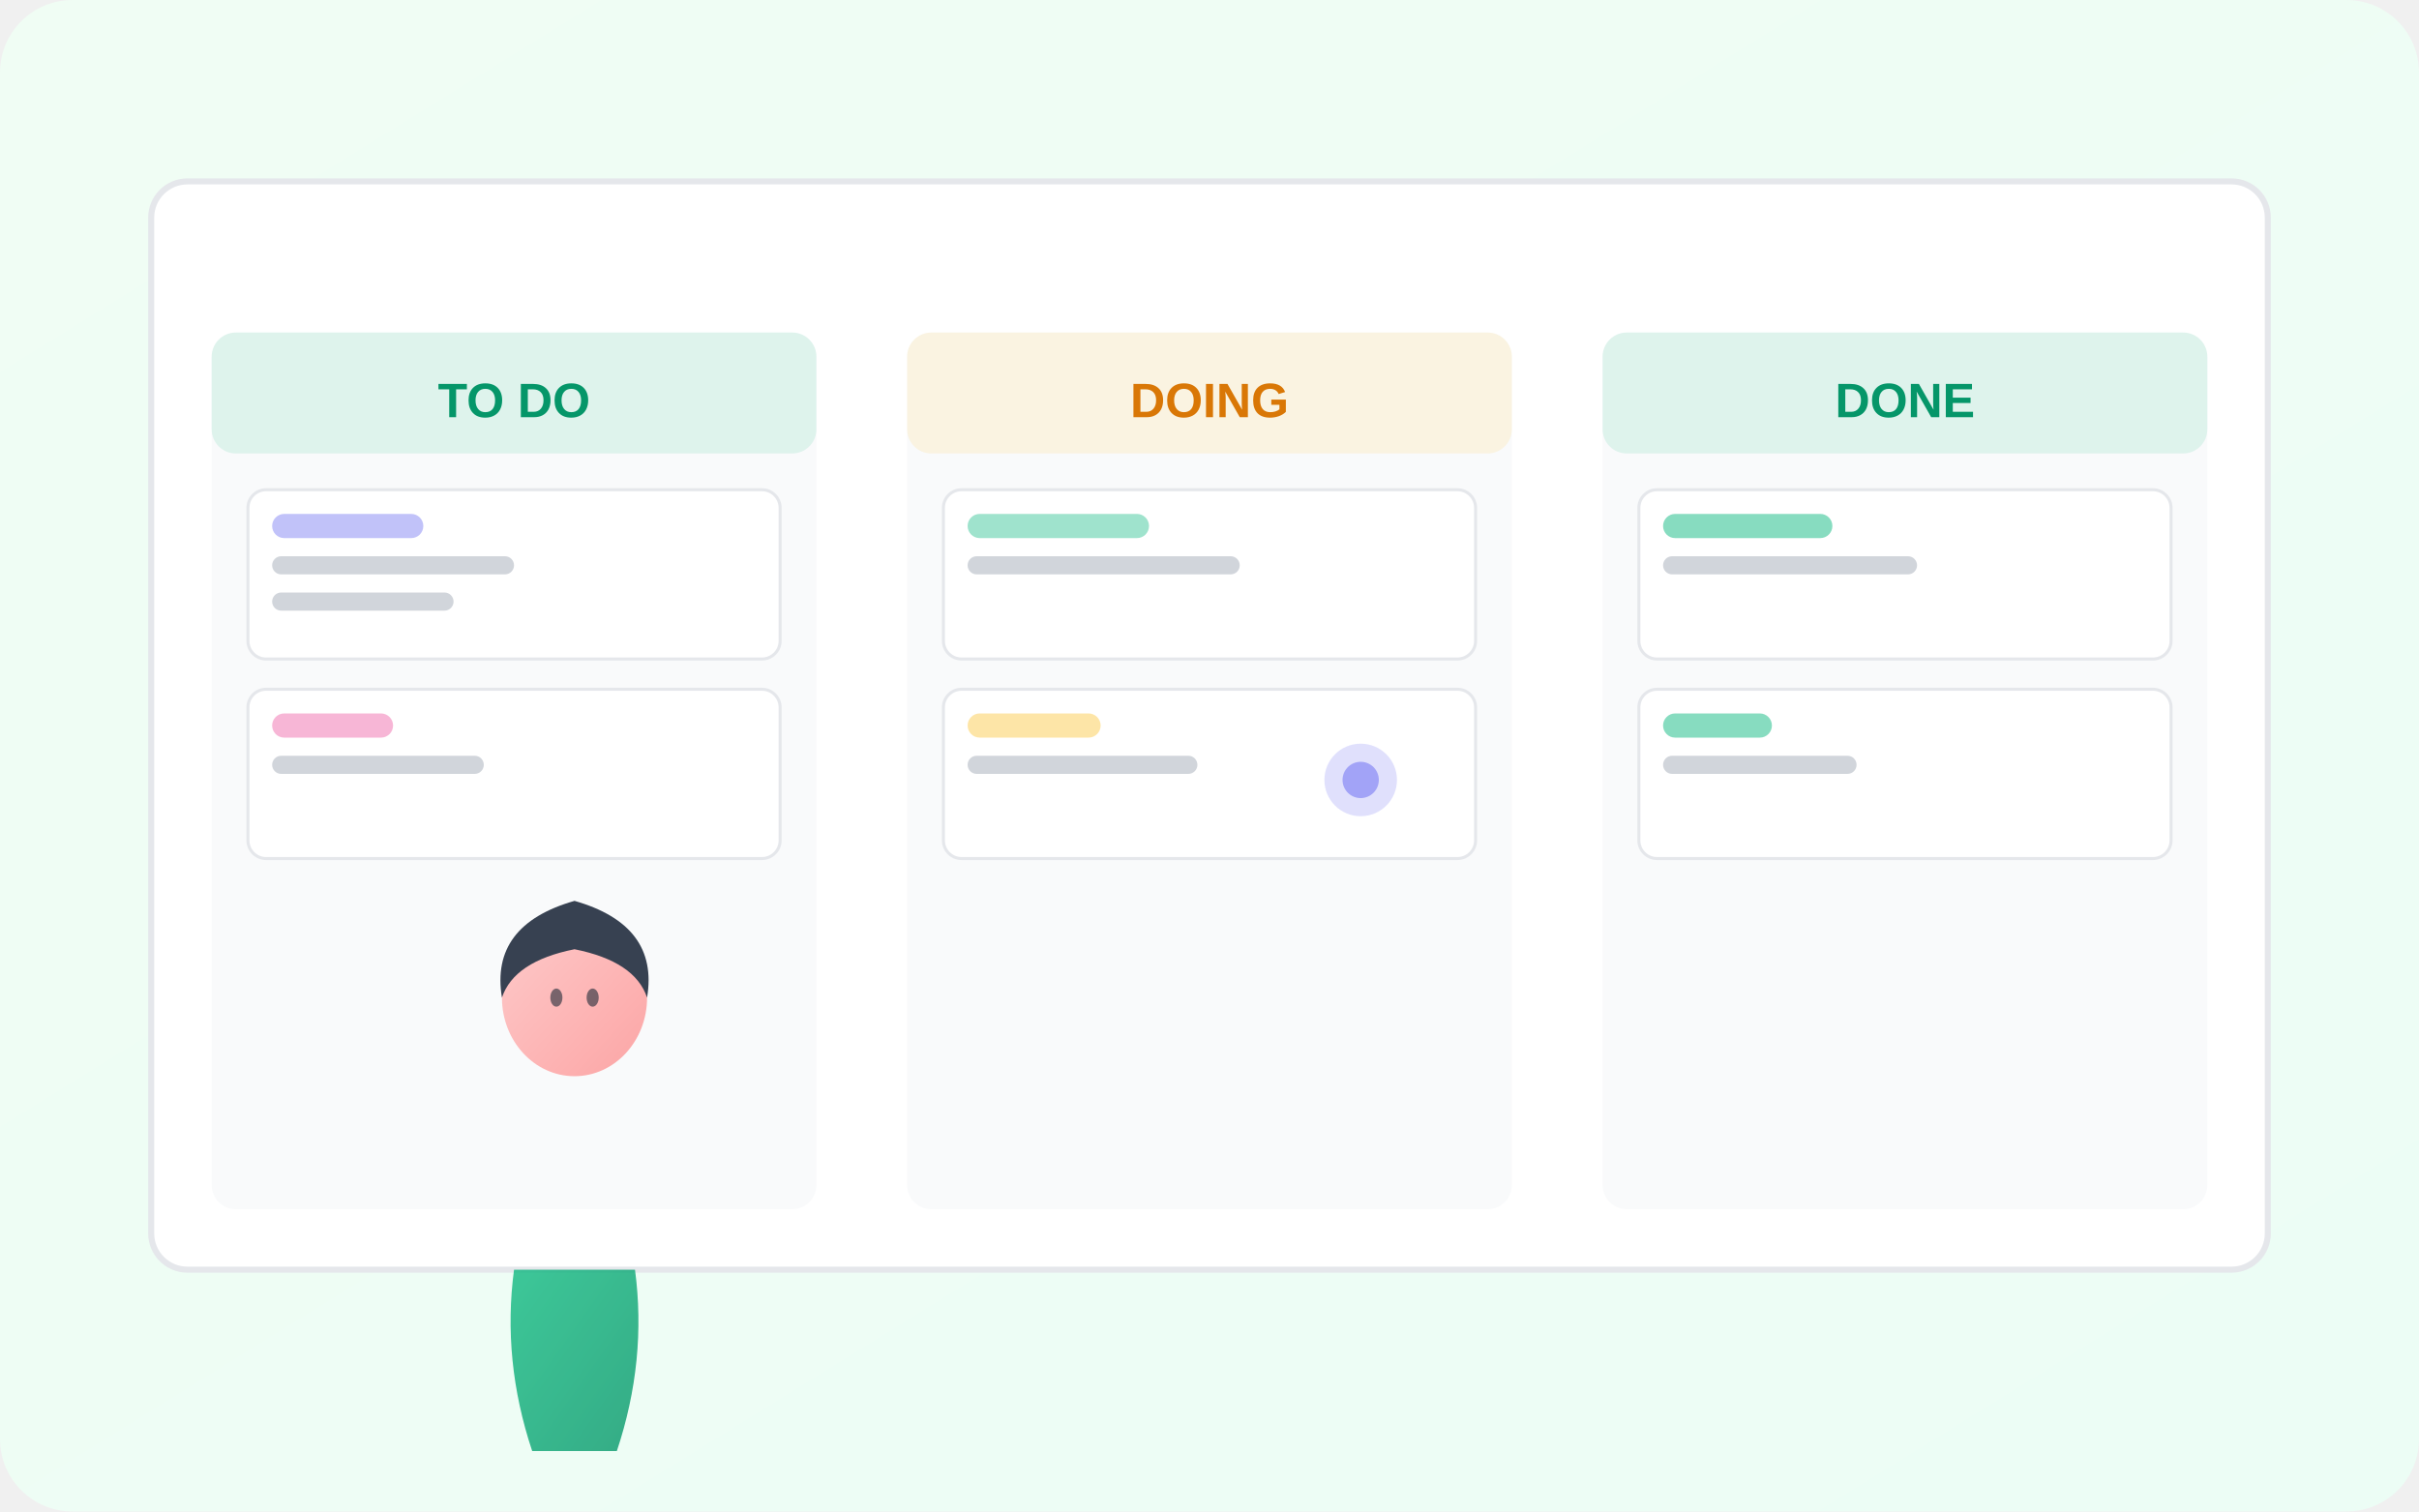
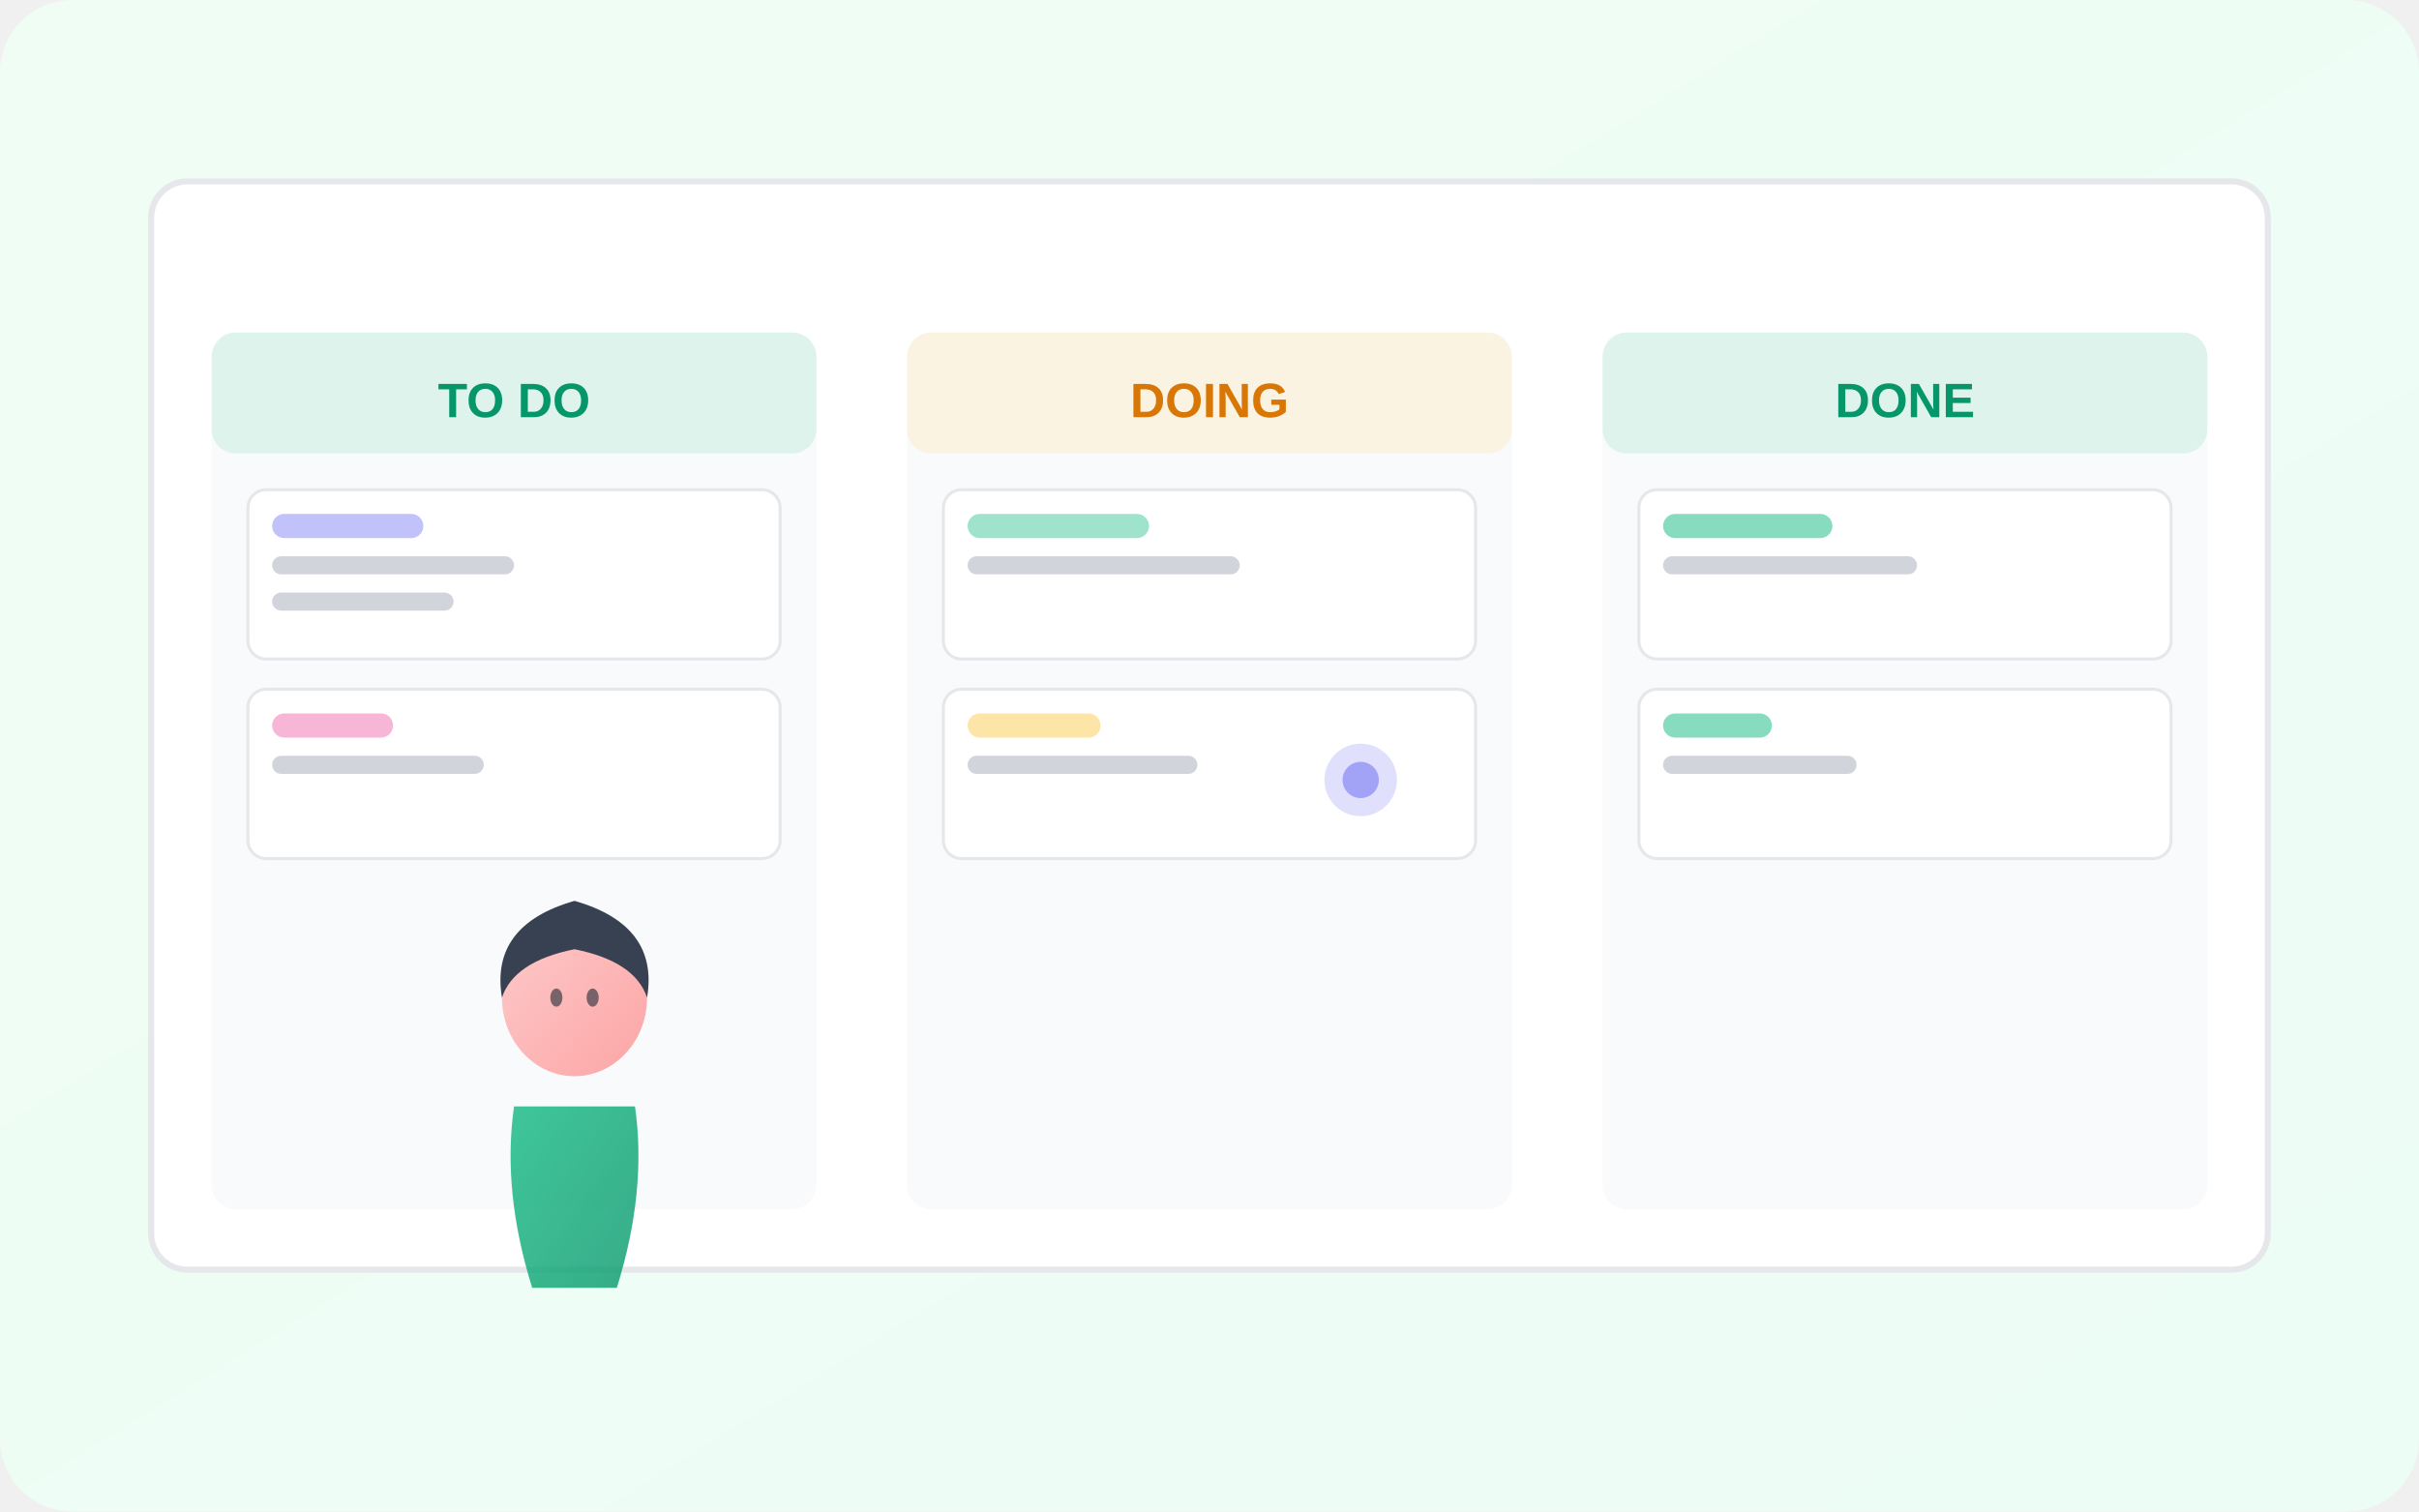
<svg xmlns="http://www.w3.org/2000/svg" viewBox="0 0 400 250" width="400" height="250">
  <defs>
    <linearGradient id="p1bg" x1="0%" y1="0%" x2="100%" y2="100%">
      <stop offset="0%" stop-color="#f0fdf4" />
      <stop offset="100%" stop-color="#ecfdf5" />
    </linearGradient>
    <linearGradient id="p1g" x1="0%" y1="0%" x2="100%" y2="100%">
      <stop offset="0%" stop-color="#10b981" />
      <stop offset="100%" stop-color="#059669" />
    </linearGradient>
    <linearGradient id="p1sk" x1="0%" y1="0%" x2="100%" y2="100%">
      <stop offset="0%" stop-color="#fecaca" />
      <stop offset="100%" stop-color="#fca5a5" />
    </linearGradient>
  </defs>
  <rect width="400" height="250" fill="url(#p1bg)" rx="12" />
  <rect x="25" y="30" width="350" height="180" rx="6" fill="white" stroke="#e5e7eb" stroke-width="1" />
  <g transform="translate(35, 55)">
    <rect x="0" y="0" width="100" height="145" rx="4" fill="#f9fafb" />
    <rect x="0" y="0" width="100" height="20" rx="4" fill="#10b981" opacity="0.12" />
    <text x="50" y="14" font-family="Arial" font-size="8" fill="#059669" text-anchor="middle" font-weight="600">TO DO</text>
    <rect x="6" y="26" width="88" height="28" rx="3" fill="white" stroke="#e5e7eb" stroke-width="0.5" />
    <rect x="10" y="30" width="25" height="4" rx="2" fill="#6366f1" opacity="0.4" />
    <rect x="10" y="37" width="40" height="3" rx="1.5" fill="#d1d5db" />
    <rect x="10" y="43" width="30" height="3" rx="1.5" fill="#d1d5db" />
    <rect x="6" y="59" width="88" height="28" rx="3" fill="white" stroke="#e5e7eb" stroke-width="0.5" />
    <rect x="10" y="63" width="20" height="4" rx="2" fill="#ec4899" opacity="0.4" />
    <rect x="10" y="70" width="35" height="3" rx="1.5" fill="#d1d5db" />
  </g>
  <g transform="translate(150, 55)">
    <rect x="0" y="0" width="100" height="145" rx="4" fill="#f9fafb" />
    <rect x="0" y="0" width="100" height="20" rx="4" fill="#fbbf24" opacity="0.12" />
    <text x="50" y="14" font-family="Arial" font-size="8" fill="#d97706" text-anchor="middle" font-weight="600">DOING</text>
    <rect x="6" y="26" width="88" height="28" rx="3" fill="white" stroke="#e5e7eb" stroke-width="0.5" />
    <rect x="10" y="30" width="30" height="4" rx="2" fill="#10b981" opacity="0.4" />
    <rect x="10" y="37" width="45" height="3" rx="1.5" fill="#d1d5db" />
    <rect x="6" y="59" width="88" height="28" rx="3" fill="white" stroke="#e5e7eb" stroke-width="0.5" />
    <rect x="10" y="63" width="22" height="4" rx="2" fill="#fbbf24" opacity="0.4" />
    <rect x="10" y="70" width="38" height="3" rx="1.5" fill="#d1d5db" />
    <circle cx="75" cy="74" r="6" fill="#6366f1" opacity="0.2" />
    <circle cx="75" cy="74" r="3" fill="#6366f1" opacity="0.5" />
  </g>
  <g transform="translate(265, 55)">
    <rect x="0" y="0" width="100" height="145" rx="4" fill="#f9fafb" />
    <rect x="0" y="0" width="100" height="20" rx="4" fill="#10b981" opacity="0.12" />
    <text x="50" y="14" font-family="Arial" font-size="8" fill="#059669" text-anchor="middle" font-weight="600">DONE</text>
    <rect x="6" y="26" width="88" height="28" rx="3" fill="white" stroke="#e5e7eb" stroke-width="0.5" />
    <rect x="10" y="30" width="28" height="4" rx="2" fill="#10b981" opacity="0.5" />
    <rect x="10" y="37" width="42" height="3" rx="1.5" fill="#d1d5db" />
    <rect x="6" y="59" width="88" height="28" rx="3" fill="white" stroke="#e5e7eb" stroke-width="0.5" />
    <rect x="10" y="63" width="18" height="4" rx="2" fill="#10b981" opacity="0.5" />
    <rect x="10" y="70" width="32" height="3" rx="1.5" fill="#d1d5db" />
  </g>
  <g transform="translate(95, 175)">
-     <path d="M-10 35 Q-12 50 -7 65 L7 65 Q12 50 10 35Z" fill="url(#p1g)" opacity="0.8" />
+     <path d="M-10 8 Q-12 22 -7 38 L7 38 Q12 22 10 8 Z" fill="url(#p1g)" opacity="0.8" />
    <ellipse cx="0" cy="-10" rx="12" ry="13" fill="url(#p1sk)" />
    <path d="M-12 -10 Q-14 -22 0 -26 Q14 -22 12 -10 Q10 -16 0 -18 Q-10 -16 -12 -10Z" fill="#374151" />
    <ellipse cx="-3" cy="-10" rx="1" ry="1.5" fill="#1f2937" opacity="0.6" />
    <ellipse cx="3" cy="-10" rx="1" ry="1.5" fill="#1f2937" opacity="0.6" />
  </g>
</svg>
